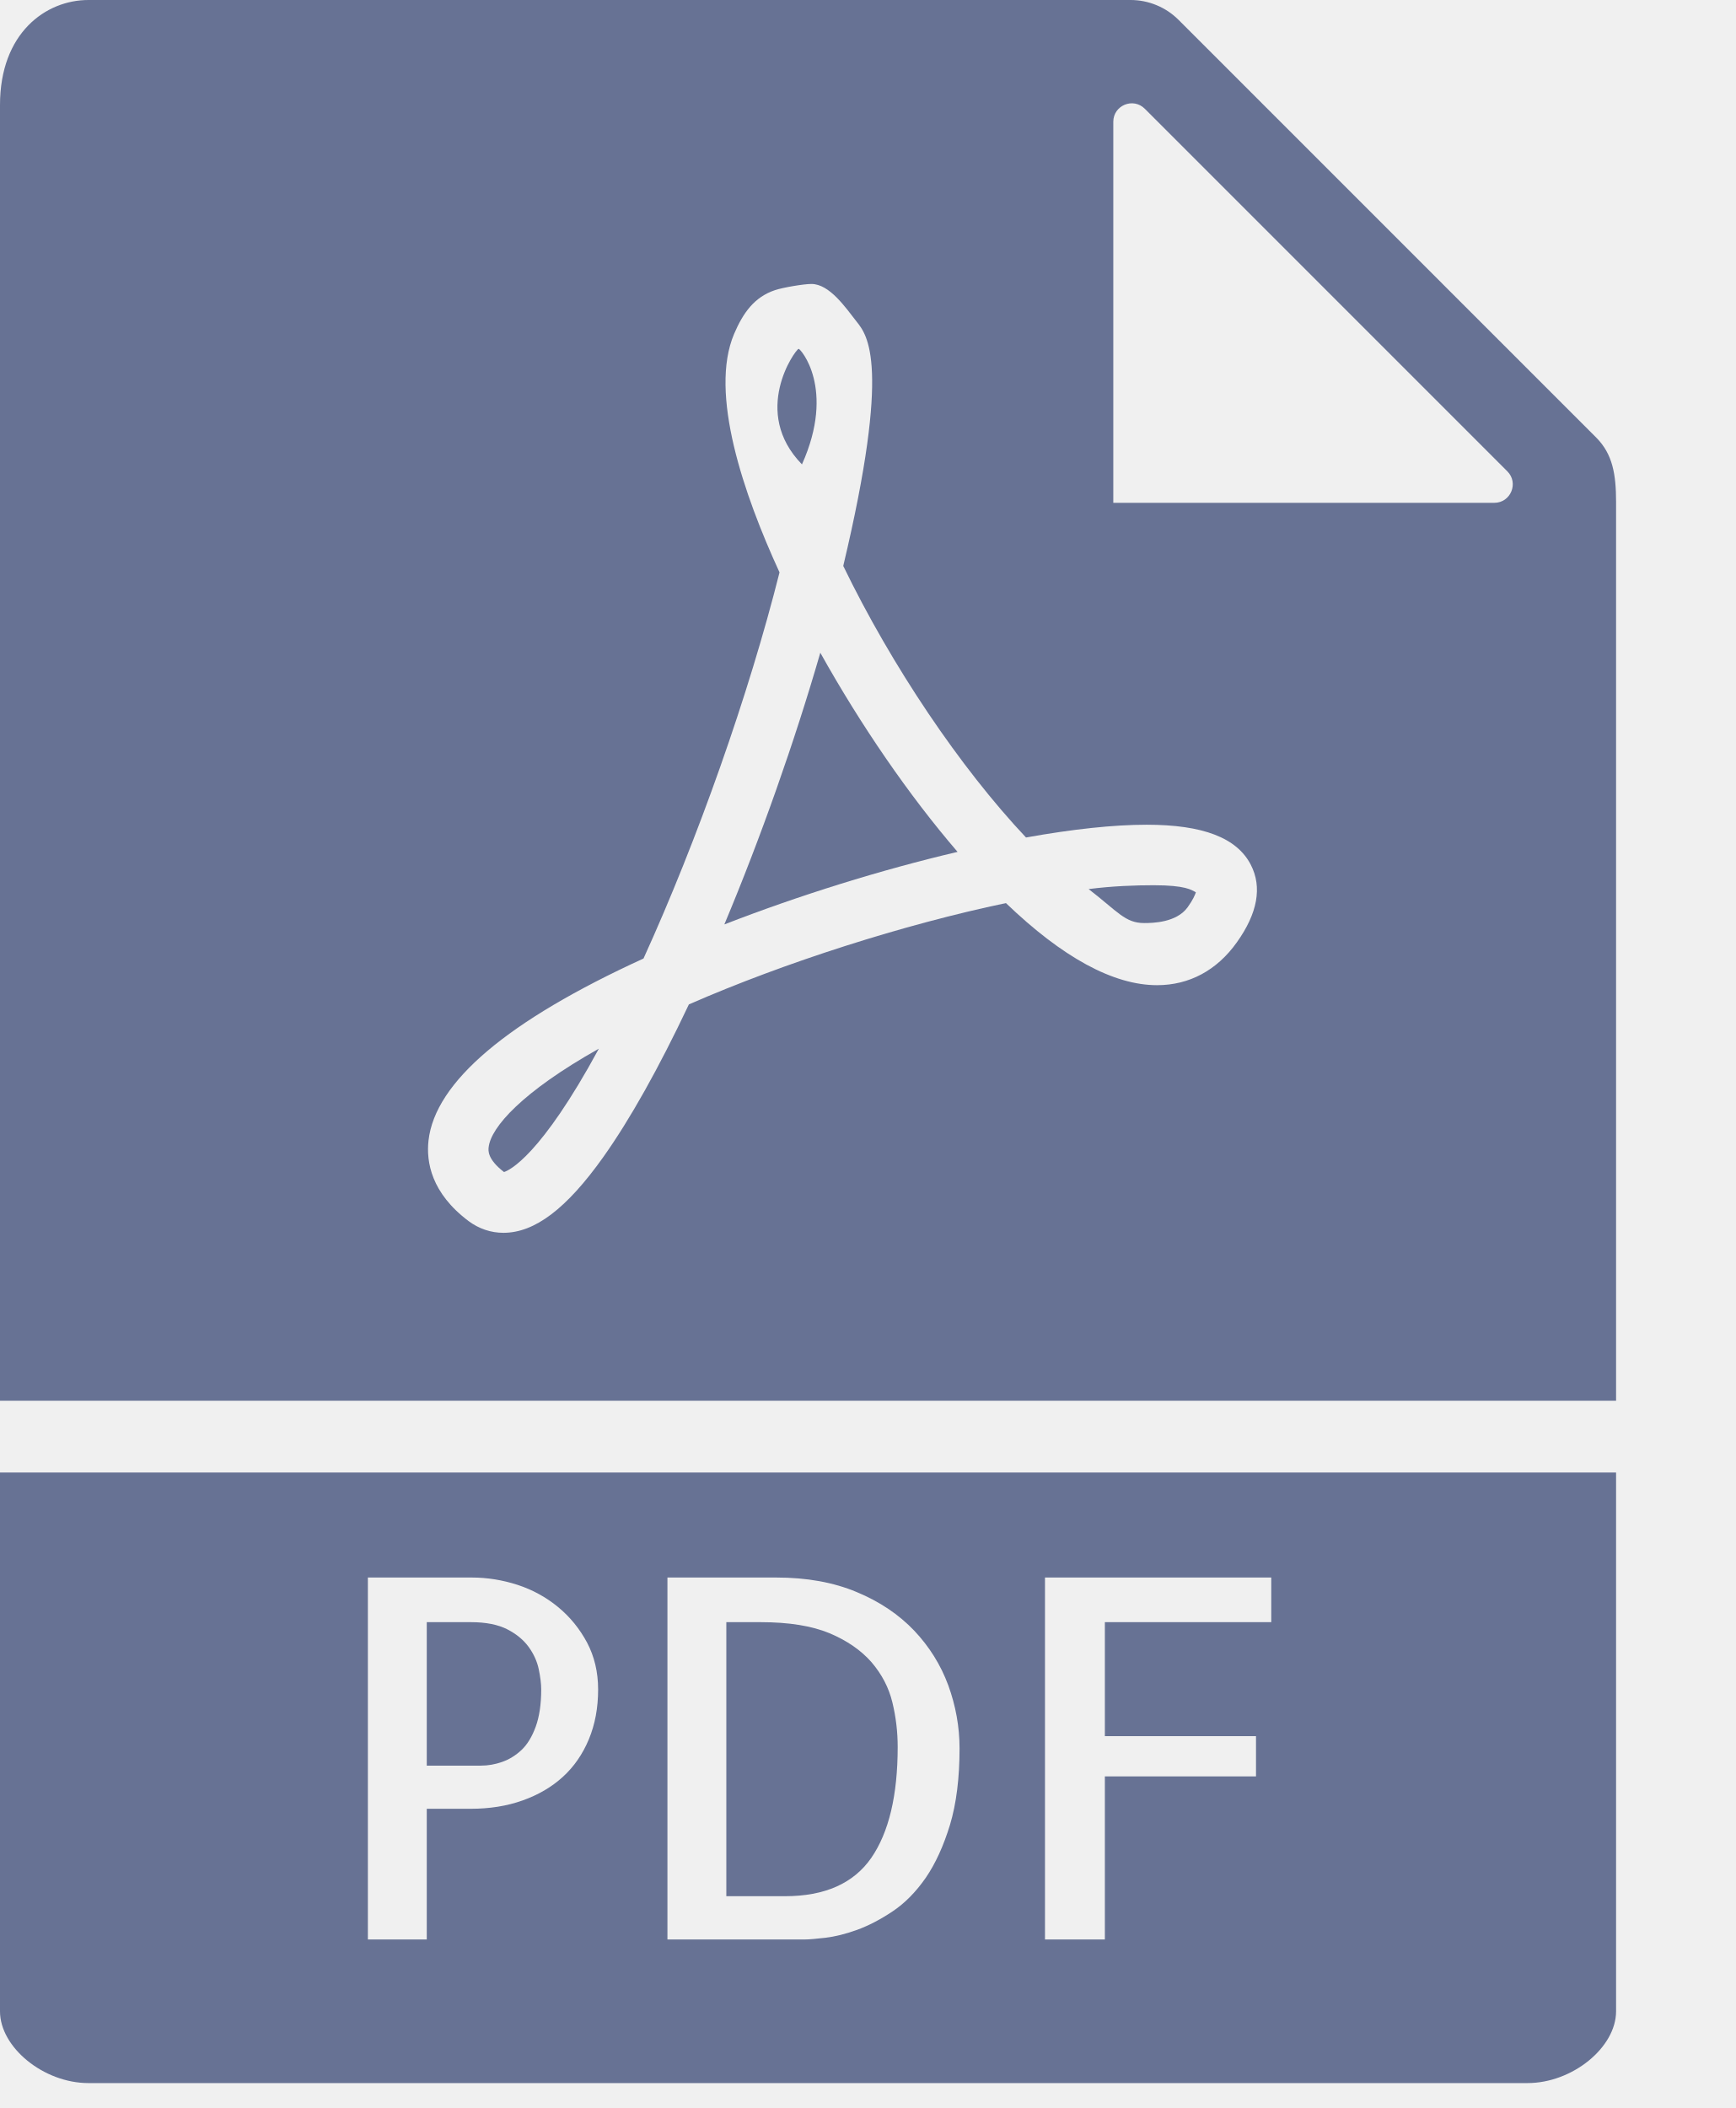
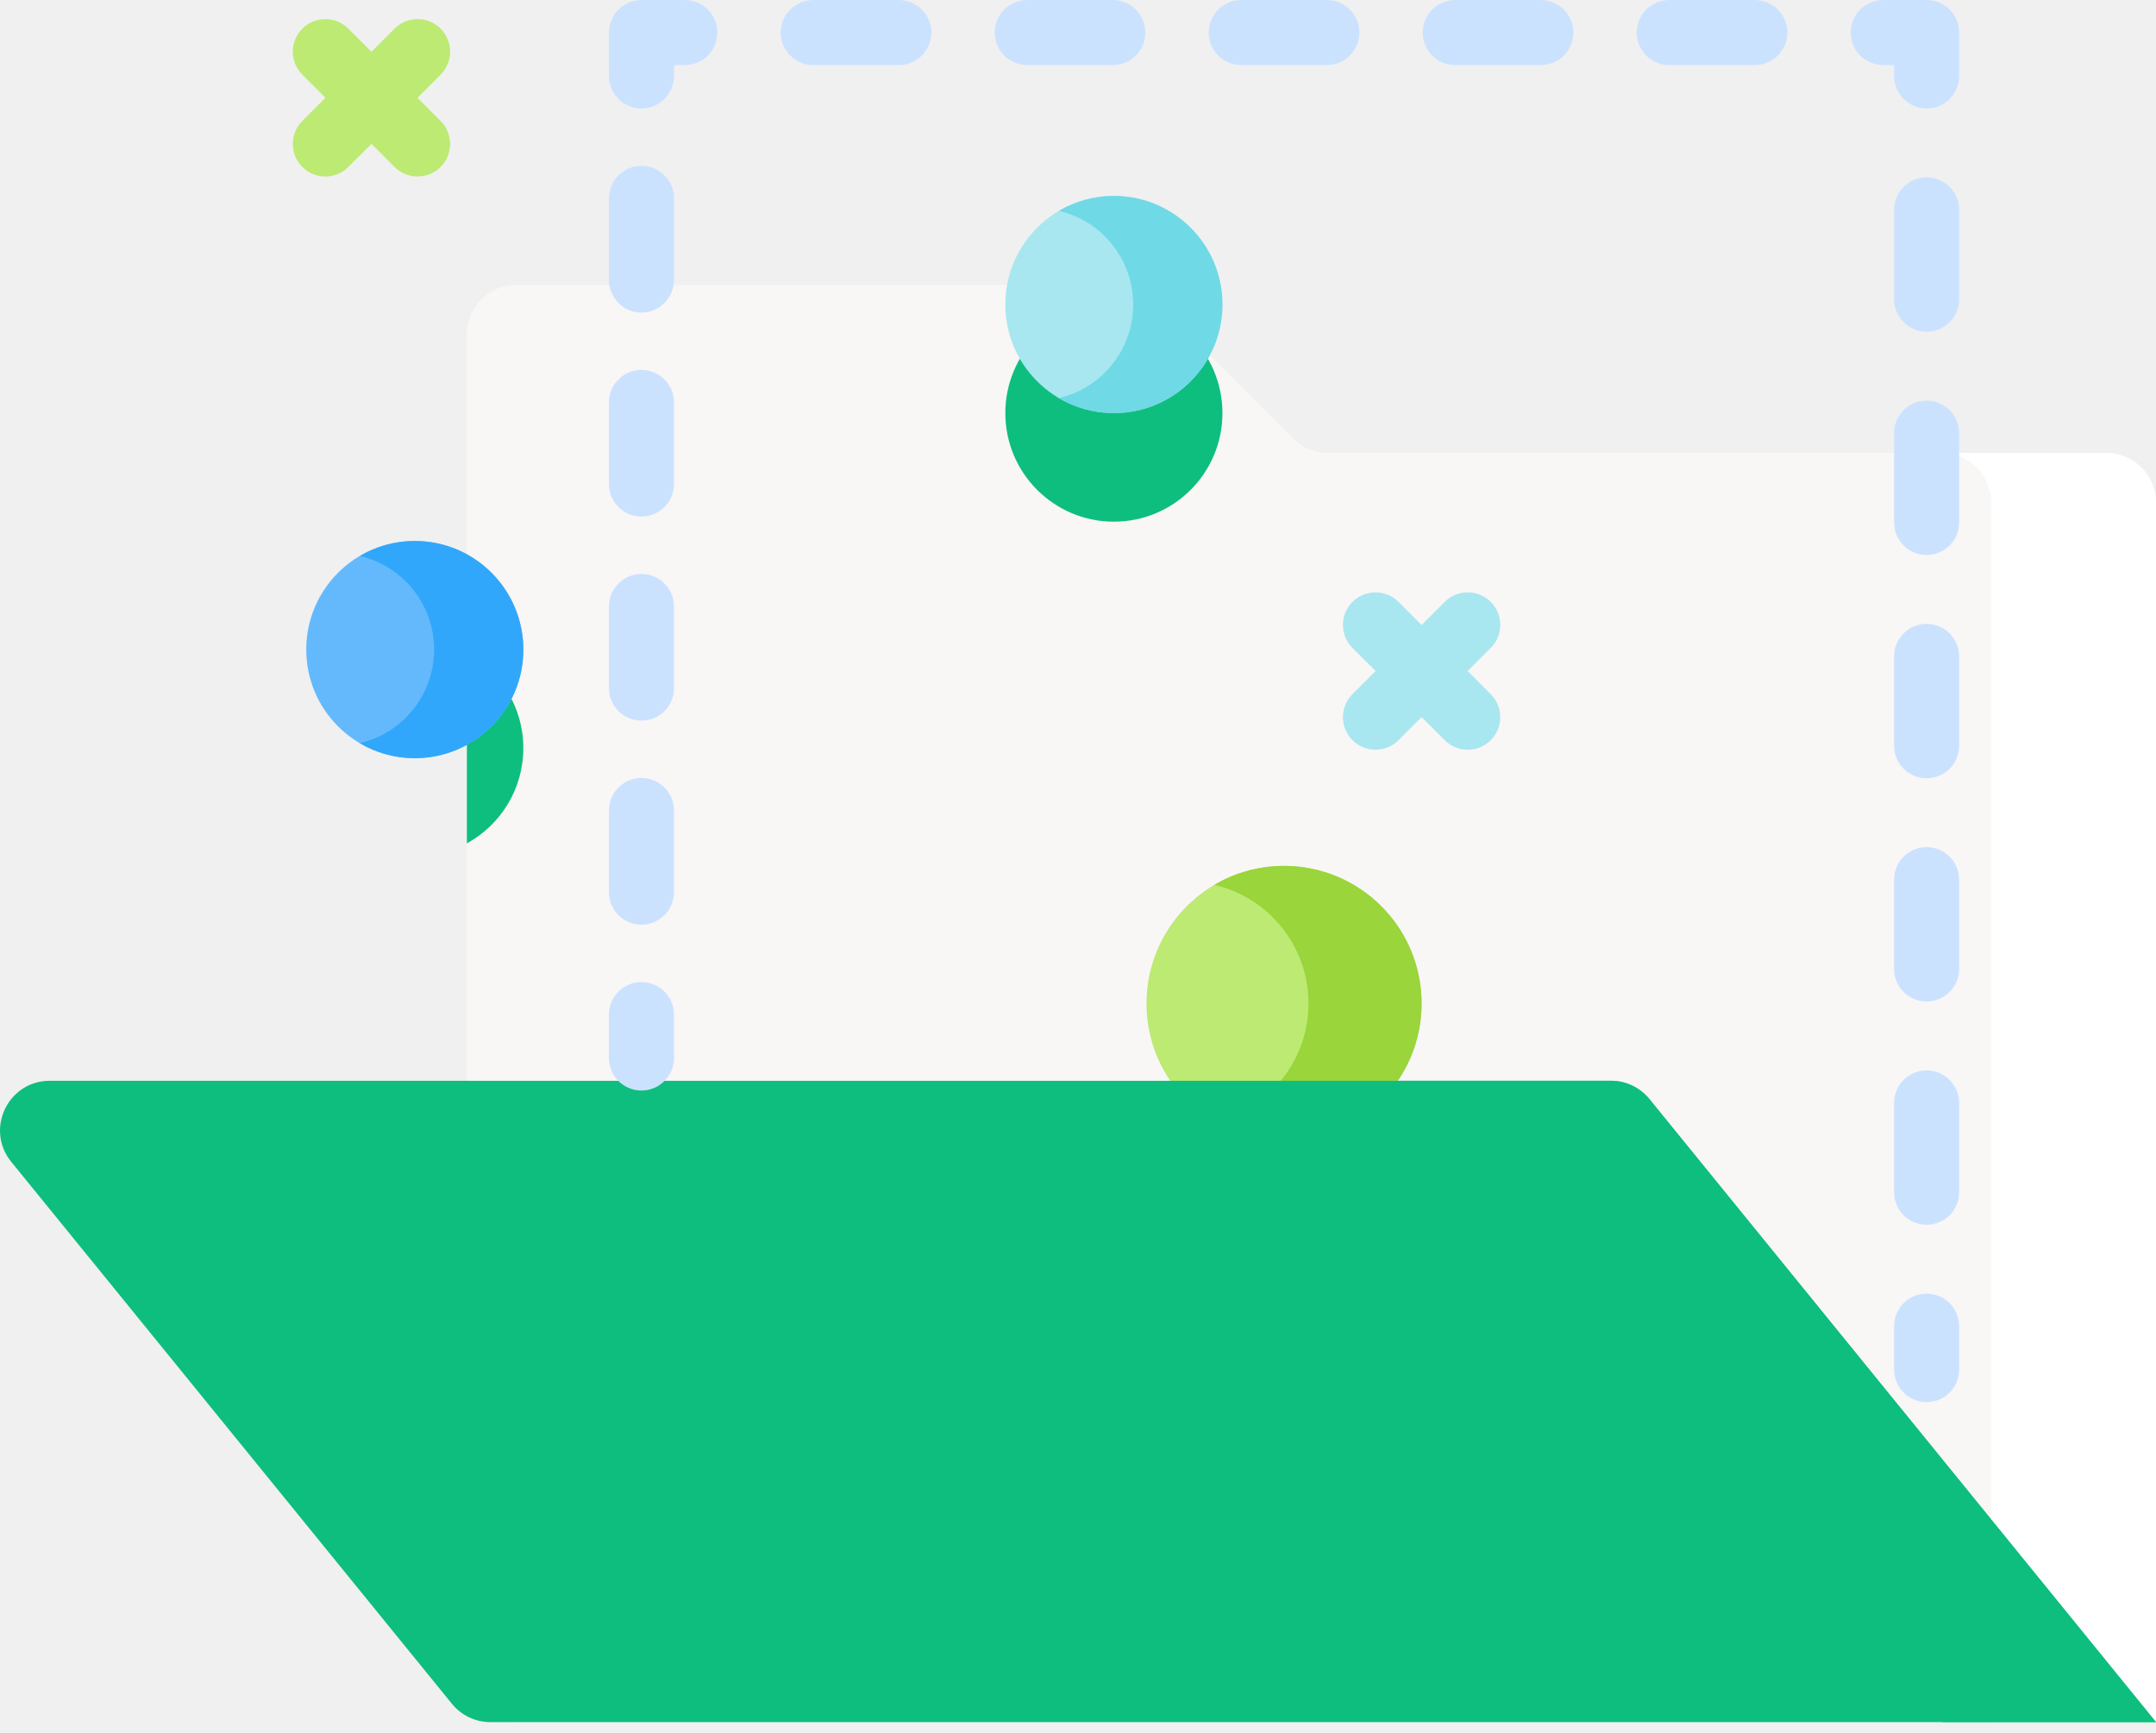
- <svg xmlns="http://www.w3.org/2000/svg" width="14" height="17" viewBox="0 0 14 17" fill="none">
-   <path d="M9.579 7.316C9.622 7.256 9.638 7.217 9.645 7.196C9.61 7.177 9.562 7.139 9.305 7.139C9.159 7.139 8.975 7.145 8.78 7.17C9.016 7.352 9.074 7.444 9.228 7.444C9.296 7.444 9.489 7.441 9.579 7.316Z" fill="#677294" />
-   <path d="M4.065 9.452C4.108 9.438 4.36 9.324 4.83 8.457C4.211 8.805 3.959 9.091 3.941 9.252C3.938 9.278 3.93 9.348 4.065 9.452Z" fill="#677294" />
-   <path d="M13.034 11.296V4.049C13.034 3.827 13.007 3.663 12.875 3.53L9.504 0.159C9.403 0.058 9.263 0 9.119 0H0.713C0.37 0 0 0.265 0 0.847V11.296H13.034ZM8.979 0.982C8.979 0.85 9.139 0.783 9.233 0.877L12.157 3.801C12.251 3.895 12.184 4.055 12.052 4.055H8.979V0.982ZM3.456 9.198C3.509 8.726 4.092 8.232 5.19 7.73C5.625 6.775 6.04 5.599 6.287 4.616C5.998 3.987 5.717 3.171 5.921 2.692C5.993 2.524 6.083 2.396 6.25 2.34C6.316 2.318 6.483 2.29 6.544 2.29C6.69 2.29 6.818 2.478 6.909 2.594C6.995 2.703 7.189 2.934 6.801 4.564C7.192 5.371 7.745 6.192 8.275 6.754C8.655 6.686 8.982 6.651 9.248 6.651C9.701 6.651 9.976 6.756 10.088 6.974C10.181 7.154 10.143 7.365 9.975 7.6C9.814 7.826 9.591 7.945 9.332 7.945C8.98 7.945 8.57 7.722 8.113 7.283C7.291 7.455 6.331 7.761 5.556 8.1C5.313 8.614 5.081 9.028 4.865 9.332C4.569 9.748 4.313 9.942 4.06 9.942C3.959 9.942 3.862 9.909 3.78 9.848C3.477 9.621 3.437 9.369 3.456 9.198Z" fill="#677294" />
-   <path d="M4.264 13.282C4.223 13.226 4.166 13.178 4.092 13.14C4.018 13.102 3.92 13.082 3.799 13.082H3.442V14.239H3.878C3.936 14.239 3.993 14.229 4.05 14.209C4.107 14.189 4.159 14.157 4.207 14.112C4.254 14.067 4.292 14.004 4.321 13.924C4.35 13.843 4.365 13.744 4.365 13.625C4.365 13.578 4.358 13.523 4.345 13.461C4.332 13.399 4.305 13.339 4.264 13.282Z" fill="#677294" />
-   <path d="M6.616 5.264C6.409 5.98 6.136 6.754 5.842 7.455C6.447 7.22 7.105 7.015 7.723 6.87C7.332 6.416 6.942 5.848 6.616 5.264Z" fill="#677294" />
-   <path d="M0 11.875V16.22C0 16.512 0.353 16.799 0.713 16.799H12.32C12.681 16.799 13.034 16.512 13.034 16.22V11.875H0ZM4.749 14.027C4.699 14.147 4.629 14.248 4.539 14.33C4.449 14.412 4.341 14.475 4.214 14.52C4.088 14.565 3.948 14.587 3.795 14.587H3.442V15.641H2.967V12.722H3.806C3.93 12.722 4.053 12.742 4.174 12.781C4.296 12.821 4.405 12.881 4.501 12.96C4.597 13.039 4.675 13.135 4.735 13.247C4.794 13.359 4.824 13.485 4.824 13.625C4.824 13.773 4.799 13.907 4.749 14.027ZM7.662 14.716C7.61 14.886 7.545 15.029 7.466 15.144C7.386 15.259 7.297 15.349 7.198 15.415C7.099 15.481 7.004 15.53 6.911 15.564C6.819 15.597 6.734 15.618 6.658 15.627C6.581 15.636 6.524 15.641 6.487 15.641H5.383V12.722H6.262C6.507 12.722 6.723 12.761 6.909 12.839C7.095 12.916 7.25 13.021 7.373 13.15C7.495 13.279 7.587 13.426 7.648 13.591C7.708 13.756 7.739 13.926 7.739 14.1C7.739 14.34 7.713 14.546 7.662 14.716ZM10.253 13.082H8.911V14.001H10.13V14.326H8.911V15.641H8.428V12.722H10.253V13.082Z" fill="#677294" />
-   <path d="M7.029 13.405C6.945 13.309 6.832 13.231 6.69 13.171C6.547 13.112 6.363 13.082 6.136 13.082H5.858V15.292H6.33C6.652 15.292 6.884 15.189 7.027 14.983C7.169 14.777 7.24 14.479 7.24 14.088C7.24 13.967 7.226 13.847 7.197 13.728C7.168 13.609 7.112 13.502 7.029 13.405Z" fill="#677294" />
-   <path d="M6.441 2.813C6.412 2.823 6.055 3.322 6.468 3.745C6.743 3.132 6.453 2.809 6.441 2.813Z" fill="#677294" />
+ <svg xmlns="http://www.w3.org/2000/svg" width="122" height="98" viewBox="0 0 122 98" fill="none">
+   <path d="M122 28.431V97.424H29.228C27.674 97.424 26.418 96.164 26.418 94.613V18.927C26.418 17.373 27.674 16.116 29.228 16.116H63.315C64.058 16.116 64.773 16.41 65.3 16.938L73.16 24.798C73.688 25.326 74.403 25.62 75.149 25.62H119.189C120.74 25.621 122 26.88 122 28.431Z" fill="#F9F6F6" />
+   <path d="M29.613 42.322C29.613 44.647 28.322 46.67 26.418 47.71V36.934C28.322 37.975 29.613 39.998 29.613 42.322Z" fill="#0EBE7F" />
+   <path d="M63.03 29.512C66.423 29.512 69.173 26.761 69.173 23.369C69.173 19.976 66.423 17.226 63.03 17.226C59.638 17.226 56.888 19.976 56.888 23.369C56.888 26.761 59.638 29.512 63.03 29.512Z" fill="#0EBE7F" />
+   <path d="M122 28.431V97.424H112.667V28.431C112.667 26.88 111.41 25.62 109.856 25.62H119.189C120.74 25.621 122 26.88 122 28.431Z" fill="white" />
+   <path d="M72.66 64.552C76.959 64.552 80.444 61.068 80.444 56.769C80.444 52.47 76.959 48.985 72.66 48.985C68.361 48.985 64.876 52.47 64.876 56.769C64.876 61.068 68.361 64.552 72.66 64.552Z" fill="#BCEA73" />
+   <path d="M80.442 56.768C80.442 61.068 76.956 64.554 72.659 64.554C71.219 64.554 69.867 64.163 68.711 63.476C71.766 62.772 74.043 60.037 74.043 56.768C74.043 53.502 71.77 50.763 68.715 50.059C69.871 49.376 71.219 48.985 72.659 48.985C76.956 48.985 80.442 52.471 80.442 56.768Z" fill="#99D53B" />
+   <path d="M93.335 62.179L122 97.425H27.753C26.907 97.425 26.107 97.044 25.573 96.388L0.635 65.725C-0.858 63.889 0.449 61.142 2.816 61.142H91.154C92 61.142 92.801 61.523 93.335 62.179Z" fill="#0EBE7F" />
+   <path d="M121.999 97.424H109.912L81.249 62.179C80.713 61.523 79.913 61.14 79.069 61.14H91.153C92 61.14 92.8 61.523 93.333 62.179L121.999 97.424Z" fill="#0EBE7F" />
+   <path d="M36.298 61.693C35.281 61.693 34.457 60.868 34.457 59.852V57.397C34.457 56.38 35.281 55.556 36.298 55.556C37.315 55.556 38.139 56.38 38.139 57.397V59.852C38.139 60.868 37.315 61.693 36.298 61.693Z" fill="#CBE2FF" />
+   <path d="M36.298 52.312C35.281 52.312 34.457 51.487 34.457 50.471V45.853C34.457 44.837 35.281 44.012 36.298 44.012C37.315 44.012 38.139 44.837 38.139 45.853V50.471C38.139 51.487 37.315 52.312 36.298 52.312ZM36.298 40.768C35.281 40.768 34.457 39.944 34.457 38.927V34.31C34.457 33.293 35.281 32.469 36.298 32.469C37.315 32.469 38.139 33.293 38.139 34.31V38.927C38.139 39.944 37.315 40.768 36.298 40.768ZM36.298 29.224C35.281 29.224 34.457 28.4 34.457 27.383V22.766C34.457 21.749 35.281 20.925 36.298 20.925C37.315 20.925 38.139 21.749 38.139 22.766V27.383C38.139 28.4 37.315 29.224 36.298 29.224ZM36.298 17.68C35.281 17.68 34.457 16.856 34.457 15.839V11.222C34.457 10.205 35.281 9.381 36.298 9.381C37.315 9.381 38.139 10.205 38.139 11.222V15.839C38.139 16.856 37.315 17.68 36.298 17.68Z" fill="#CBE2FF" />
+   <path d="M36.3 6.137C35.283 6.137 34.459 5.312 34.459 4.296V1.841C34.459 0.824 35.283 0 36.3 0H38.754C39.771 0 40.595 0.824 40.595 1.841C40.595 2.858 39.771 3.682 38.754 3.682H38.141V4.295C38.14 5.312 37.316 6.137 36.3 6.137Z" fill="#CBE2FF" />
+   <path d="M99.3 3.682H94.456C93.439 3.682 92.615 2.858 92.615 1.841C92.615 0.824 93.439 0 94.456 0H99.3C100.316 0 101.141 0.824 101.141 1.841C101.141 2.858 100.317 3.682 99.3 3.682ZM87.191 3.682H82.347C81.33 3.682 80.506 2.858 80.506 1.841C80.506 0.824 81.33 0 82.347 0H87.191C88.207 0 89.031 0.824 89.031 1.841C89.031 2.858 88.207 3.682 87.191 3.682ZM75.081 3.682H70.237C69.221 3.682 68.396 2.858 68.396 1.841C68.396 0.824 69.221 0 70.237 0H75.081C76.098 0 76.922 0.824 76.922 1.841C76.922 2.858 76.098 3.682 75.081 3.682ZM62.971 3.682H58.128C57.111 3.682 56.287 2.858 56.287 1.841C56.287 0.824 57.111 0 58.128 0H62.971C63.988 0 64.812 0.824 64.812 1.841C64.812 2.858 63.988 3.682 62.971 3.682ZM50.862 3.682H46.018C45.002 3.682 44.177 2.858 44.177 1.841C44.177 0.824 45.002 0 46.018 0H50.862C51.879 0 52.703 0.824 52.703 1.841C52.703 2.858 51.879 3.682 50.862 3.682Z" fill="#CBE2FF" />
+   <path d="M109.02 6.137C108.003 6.137 107.179 5.312 107.179 4.296V3.682H106.566C105.549 3.682 104.725 2.858 104.725 1.841C104.725 0.824 105.549 0 106.566 0H109.02C110.037 0 110.861 0.824 110.861 1.841V4.296C110.861 5.312 110.037 6.137 109.02 6.137Z" fill="#CBE2FF" />
+   <path d="M109.02 69.288C108.003 69.288 107.179 68.463 107.179 67.447V62.395C107.179 61.378 108.003 60.554 109.02 60.554C110.037 60.554 110.861 61.378 110.861 62.395V67.447C110.861 68.463 110.037 69.288 109.02 69.288ZM109.02 56.657C108.003 56.657 107.179 55.833 107.179 54.816V49.764C107.179 48.748 108.003 47.923 109.02 47.923C110.037 47.923 110.861 48.748 110.861 49.764V54.816C110.861 55.833 110.037 56.657 109.02 56.657ZM109.02 44.027C108.003 44.027 107.179 43.203 107.179 42.186V37.134C107.179 36.117 108.003 35.293 109.02 35.293C110.037 35.293 110.861 36.117 110.861 37.134V42.186C110.861 43.203 110.037 44.027 109.02 44.027ZM109.02 31.397C108.003 31.397 107.179 30.573 107.179 29.556V24.504C107.179 23.487 108.003 22.663 109.02 22.663C110.037 22.663 110.861 23.487 110.861 24.504V29.556C110.861 30.573 110.037 31.397 109.02 31.397ZM109.02 18.767C108.003 18.767 107.179 17.943 107.179 16.926V11.874C107.179 10.857 108.003 10.033 109.02 10.033C110.037 10.033 110.861 10.857 110.861 11.874V16.926C110.861 17.942 110.037 18.767 109.02 18.767Z" fill="#CBE2FF" />
+   <path d="M109.02 79.32C108.003 79.32 107.179 78.496 107.179 77.479V75.025C107.179 74.008 108.003 73.184 109.02 73.184C110.037 73.184 110.861 74.008 110.861 75.025V77.479C110.861 78.496 110.037 79.32 109.02 79.32Z" fill="#CBE2FF" />
+   <path d="M63.03 23.369C66.423 23.369 69.173 20.619 69.173 17.226C69.173 13.834 66.423 11.084 63.03 11.084C59.638 11.084 56.888 13.834 56.888 17.226C56.888 20.619 59.638 23.369 63.03 23.369Z" fill="#A8E7EF" />
+   <path d="M69.172 17.226C69.172 20.619 66.421 23.37 63.03 23.37C61.894 23.37 60.827 23.061 59.915 22.52C62.326 21.964 64.122 19.805 64.122 17.226C64.122 14.649 62.329 12.487 59.917 11.931C60.83 11.393 61.894 11.084 63.03 11.084C66.421 11.084 69.172 13.835 69.172 17.226Z" fill="#70D9E6" />
+   <path d="M23.472 42.89C26.864 42.89 29.614 40.14 29.614 36.748C29.614 33.355 26.864 30.605 23.472 30.605C20.079 30.605 17.329 33.355 17.329 36.748C17.329 40.14 20.079 42.89 23.472 42.89Z" fill="#64B9FC" />
+   <path d="M29.613 36.747C29.613 40.141 26.863 42.892 23.472 42.892C22.335 42.892 21.268 42.583 20.356 42.041C22.767 41.485 24.564 39.327 24.564 36.747C24.564 34.17 22.77 32.009 20.359 31.453C21.271 30.914 22.335 30.605 23.472 30.605C26.863 30.605 29.613 33.356 29.613 36.747Z" fill="#31A7FB" />
+   <path d="M83.047 37.962L84.356 36.653C85.075 35.934 85.075 34.769 84.356 34.05C83.637 33.331 82.471 33.331 81.752 34.05L80.443 35.358L79.135 34.05C78.416 33.331 77.25 33.331 76.531 34.05C75.812 34.769 75.812 35.934 76.531 36.653L77.84 37.962L76.531 39.271C75.812 39.989 75.812 41.155 76.531 41.874C76.891 42.234 77.362 42.413 77.833 42.413C78.304 42.413 78.775 42.234 79.135 41.874L80.443 40.566L81.752 41.874C82.111 42.234 82.582 42.413 83.053 42.413C83.525 42.413 83.996 42.234 84.355 41.874C85.074 41.155 85.074 39.99 84.355 39.271L83.047 37.962Z" fill="#A8E7EF" />
+   <path d="M23.624 5.533L24.932 4.224C25.651 3.506 25.651 2.34 24.932 1.621C24.213 0.902 23.048 0.902 22.329 1.621L21.02 2.929L19.711 1.621C18.992 0.902 17.827 0.902 17.108 1.621C16.389 2.34 16.389 3.505 17.108 4.224L18.416 5.533L17.108 6.842C16.389 7.561 16.389 8.726 17.108 9.445C17.468 9.805 17.939 9.985 18.41 9.985C18.881 9.985 19.352 9.805 19.711 9.445L21.02 8.137L22.329 9.445C22.688 9.805 23.159 9.985 23.63 9.985C24.102 9.985 24.573 9.805 24.932 9.445C25.651 8.727 25.651 7.561 24.932 6.842L23.624 5.533Z" fill="#BCEA73" />
</svg>
